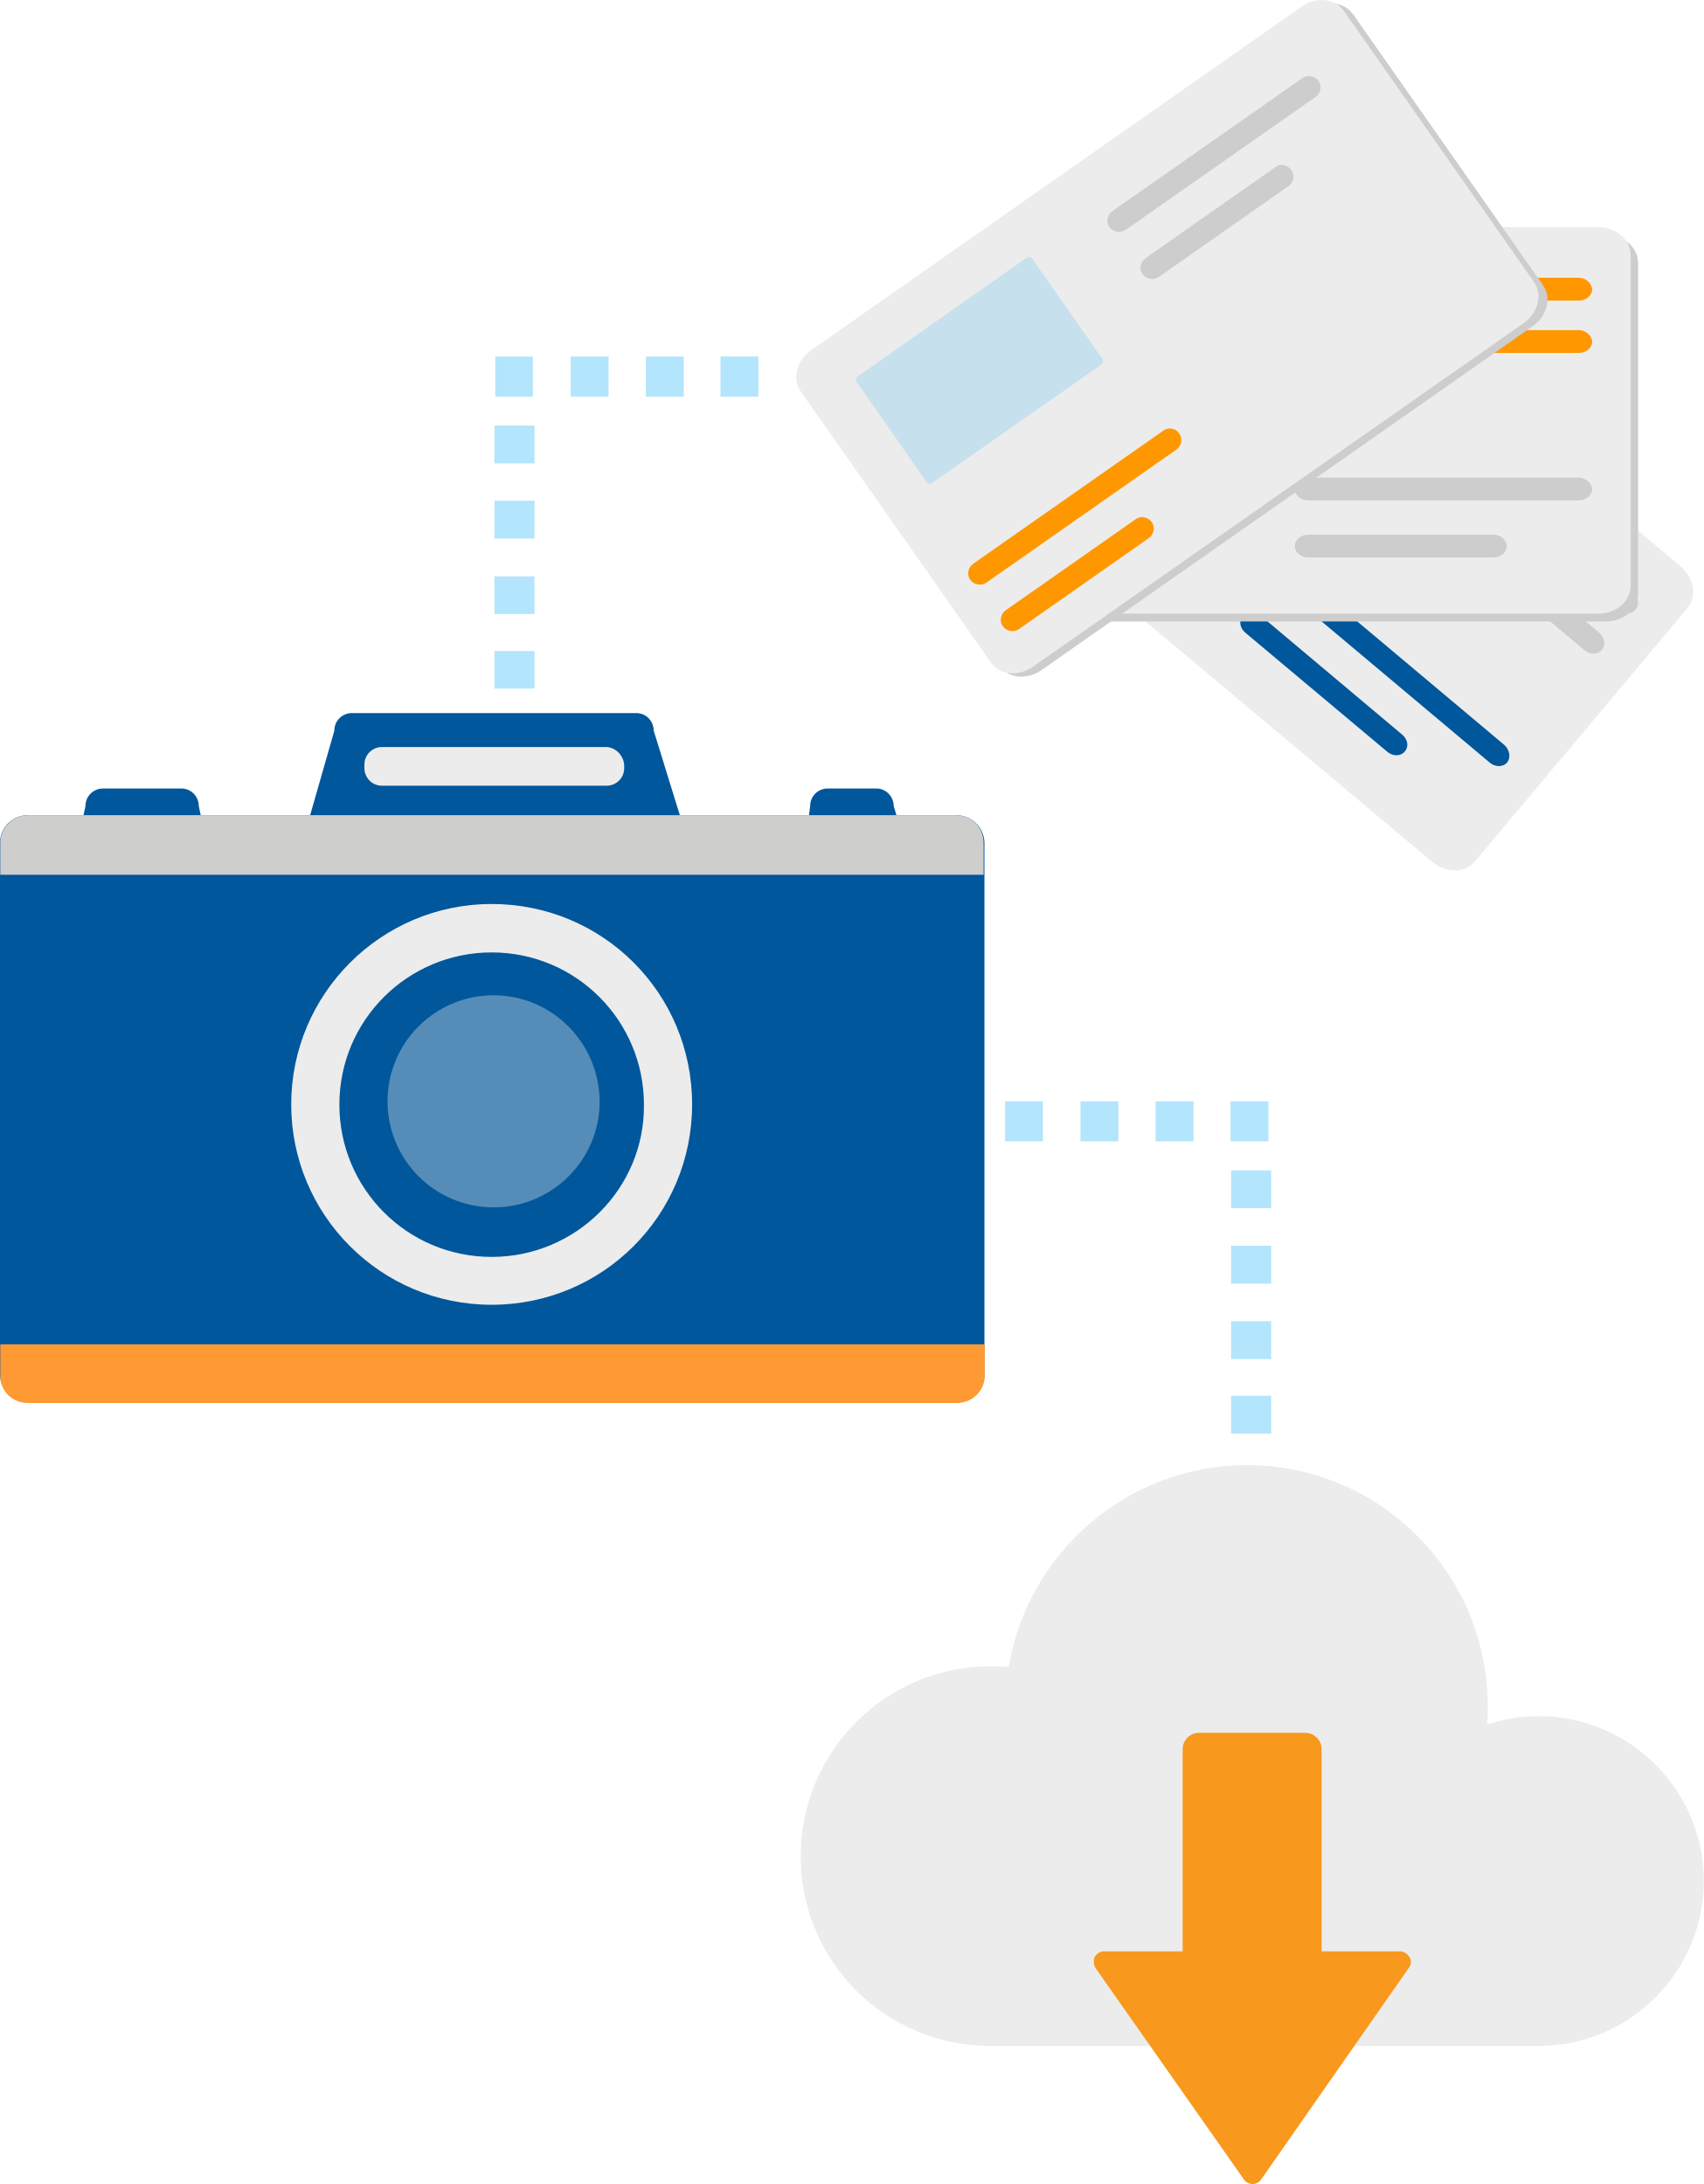
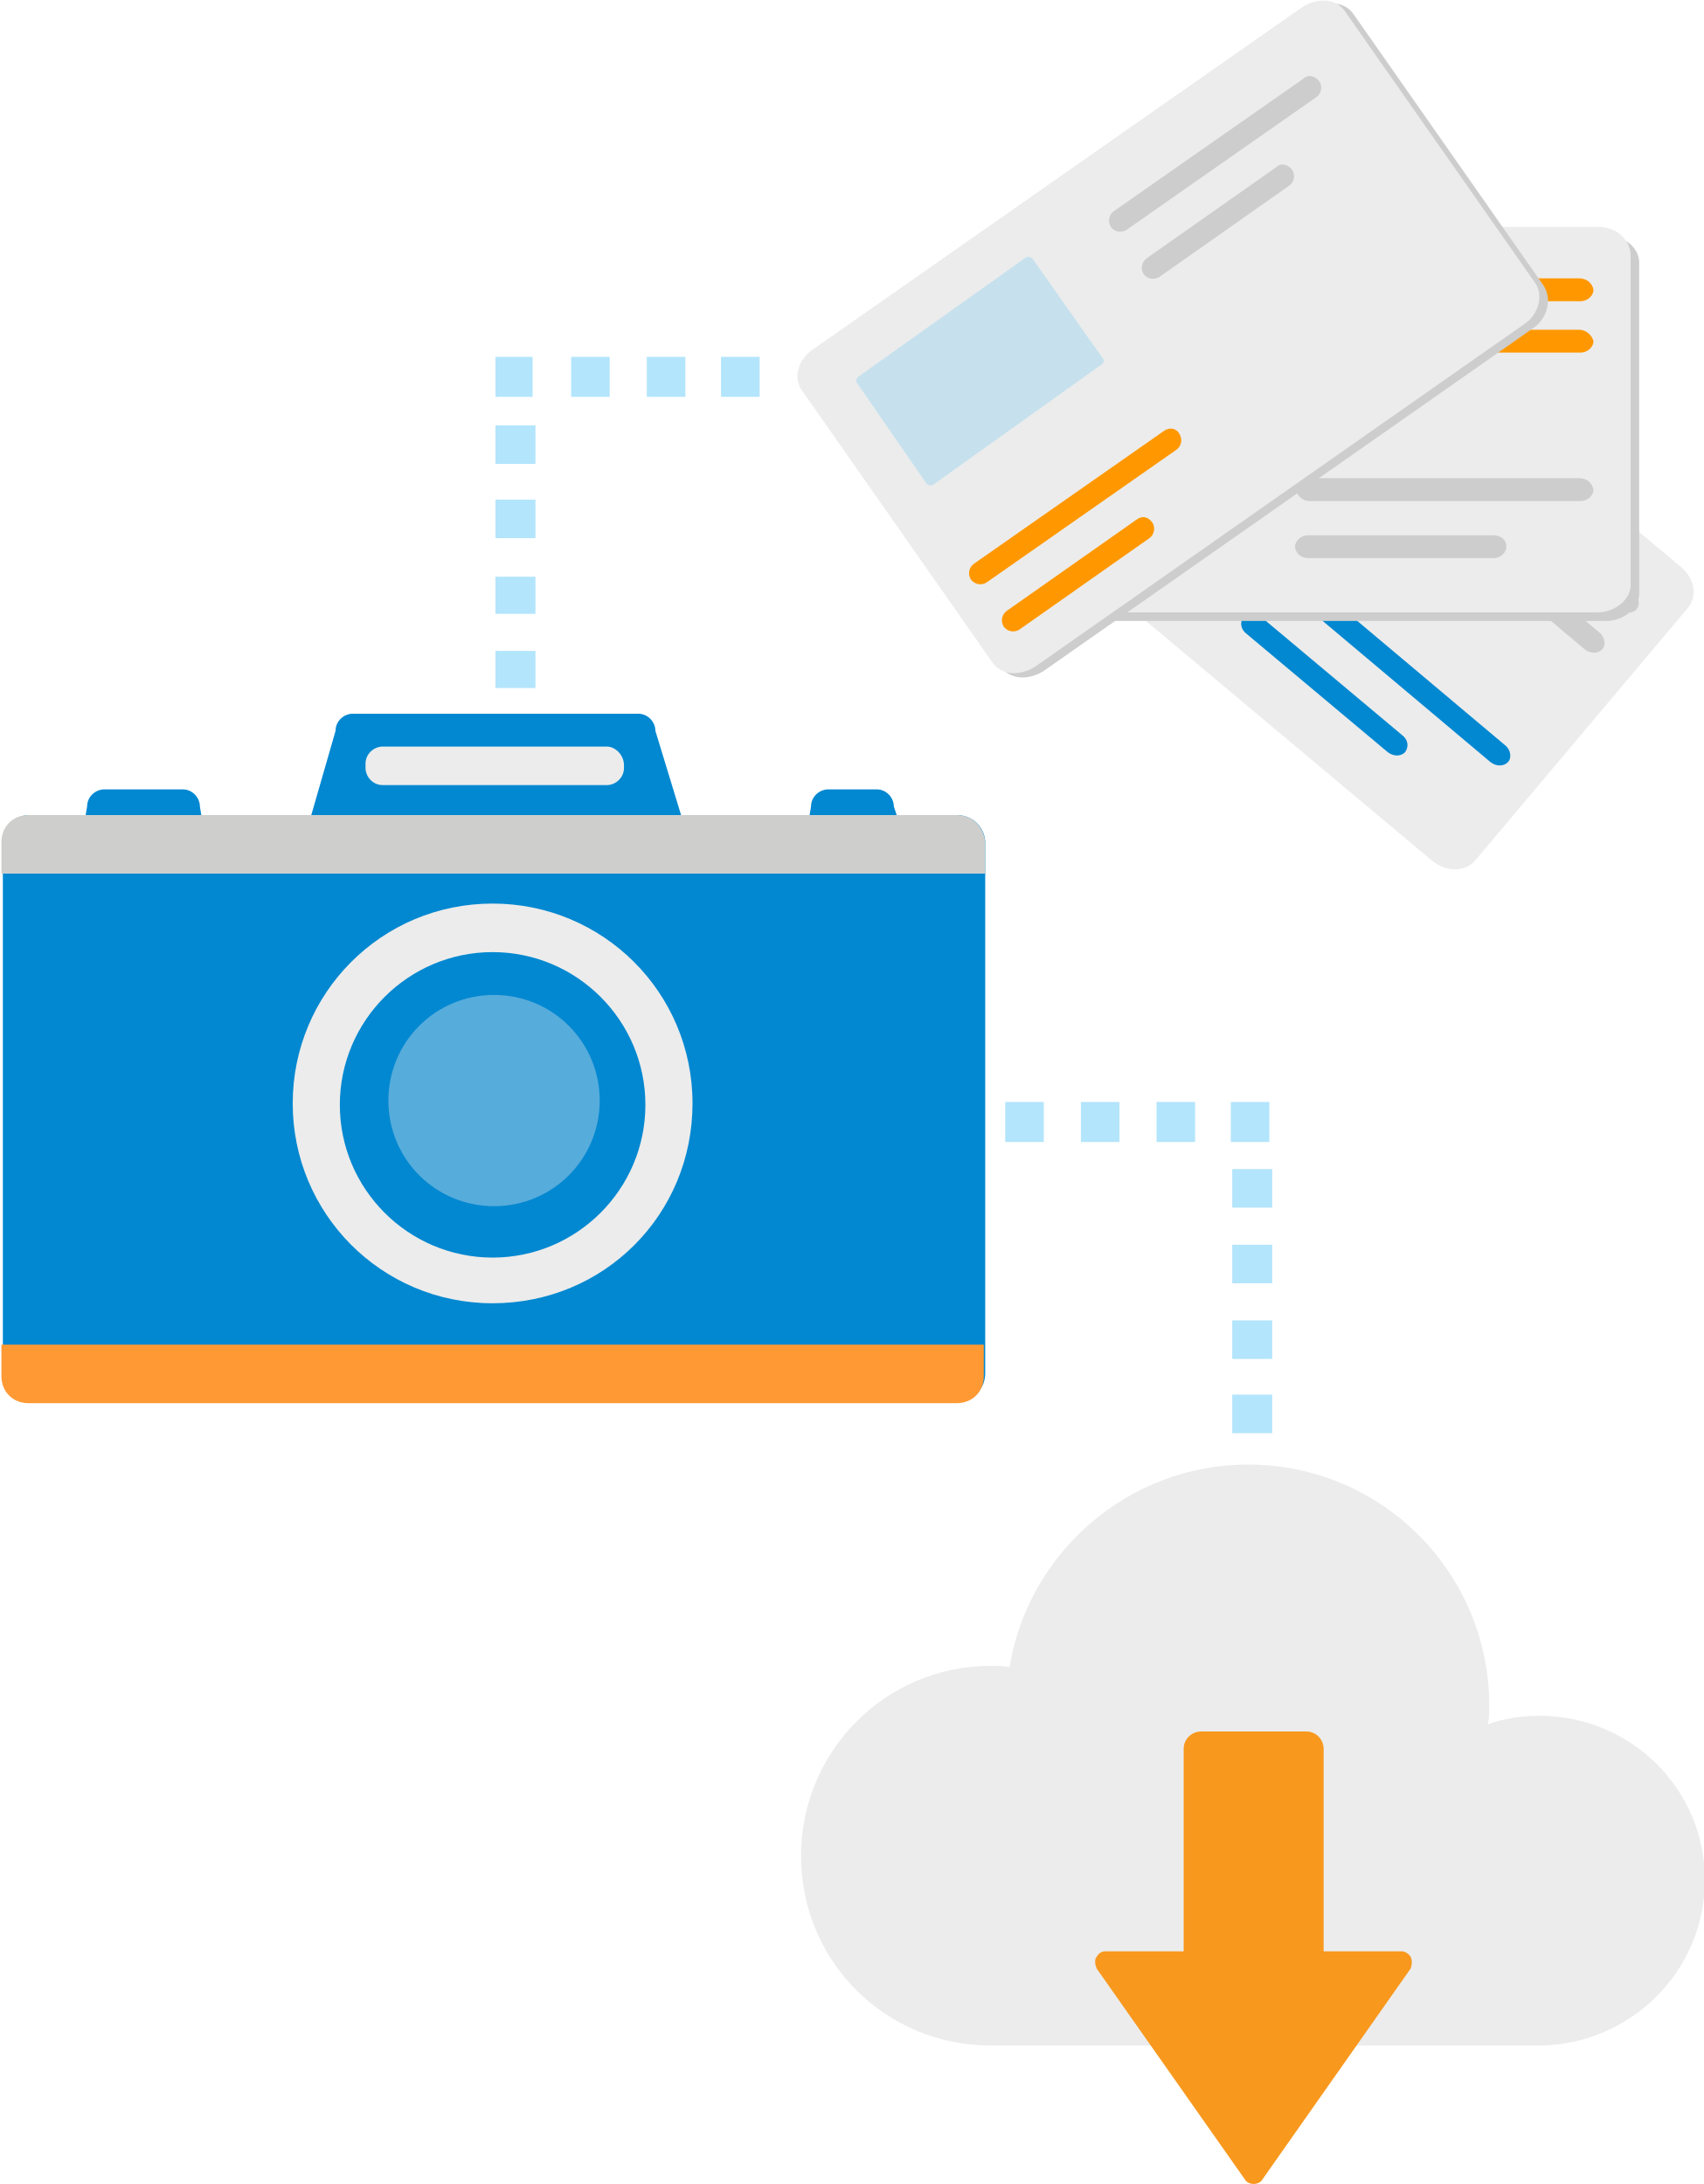
- <svg xmlns="http://www.w3.org/2000/svg" version="1.1" id="Layer_1" x="0px" y="0px" viewBox="-54 47.6 612 784.7" enable-background="new -54 47.6 612 784.7" xml:space="preserve">
+ <svg xmlns="http://www.w3.org/2000/svg" version="1.1" id="Layer_1" x="0px" y="0px" viewBox="16.8 47.6 119.3 153" enable-background="new 16.8 47.6 119.3 153" xml:space="preserve">
  <g>
    <g>
      <g id="Shape_213_6_">
        <g>
-           <path fill="#ECECEC" d="M549.6,251L384.9,112.8c-4.9-4.1-11.8-4-15.3,0.2l-76.4,91.1c-3.5,4.2-2.5,11,2.5,15l164.8,138.2      c4.9,4.1,11.8,4,15.3-0.2l76.4-91.1C555.6,261.9,554.5,255.2,549.6,251z" />
+           <path fill="#ECECEC" d="M134.5,87.3l-32.1-26.9c-1-0.8-2.3-0.8-3,0L84.5,78.1C83.9,78.9,84,80.3,85,81l32.1,26.9      c1,0.8,2.3,0.8,3,0L135,90.2C135.7,89.4,135.5,88.1,134.5,87.3z" />
        </g>
      </g>
      <g id="Shape_58_5_" opacity="0.161">
        <g>
-           <path fill="#00838F" d="M435.1,177l-54.5-45.7c-0.5-0.4-1.6-0.1-2.3,0.7l-44.4,53c-0.7,0.9-0.9,1.9-0.4,2.4l54.5,45.7      c0.5,0.4,1.6,0.2,2.3-0.7l44.4-53C435.6,178.5,435.6,177.5,435.1,177z" />
+           <path fill="#00838F" d="M112.2,72.8l-10.6-8.9c-0.1-0.1-0.3,0-0.4,0.1l-8.7,10.3c-0.1,0.2-0.2,0.4-0.1,0.5l10.6,8.9      c0.1,0.1,0.3,0,0.4-0.1l8.7-10.3C112.3,73.1,112.3,72.9,112.2,72.8z" />
        </g>
      </g>
-       <path fill="#01579B" d="M486.4,315.3L412,252.8c-2-1.7-4.8-1.7-6.3,0.1s-1.1,4.5,1,6.2l74.4,62.5c2,1.7,4.8,1.7,6.3-0.1    C488.7,319.8,488.3,317.1,486.4,315.3 M449.6,311.5l-50.9-42.8c-2-1.7-4.8-1.7-6.3,0.1c-1.5,1.8-1.1,4.5,1,6.2l50.9,42.7    c2,1.7,4.8,1.7,6.3-0.1C452.1,315.9,451.7,313.2,449.6,311.5" />
-       <path fill="#CDCDCD" d="M532.5,260.4l-74.4-62.5c-2-1.7-4.8-1.7-6.3,0.1s-1.1,4.5,1,6.2l74.4,62.5c2,1.7,4.8,1.7,6.3-0.1    S534.5,262,532.5,260.4 M520.4,274.9L446,212.4c-2-1.7-4.8-1.7-6.3,0.1s-1.1,4.5,1,6.2l74.4,62.5c2,1.7,4.8,1.7,6.3-0.1    C522.8,279.4,522.4,276.5,520.4,274.9" />
+       <path fill="#0288D1" d="M122.2,99.8l-14.5-12.2c-0.4-0.3-0.9-0.3-1.2,0c-0.3,0.4-0.2,0.9,0.2,1.2l14.5,12.2c0.4,0.3,0.9,0.3,1.2,0    C122.7,100.7,122.6,100.1,122.2,99.8 M115,99.1l-9.9-8.3c-0.4-0.3-0.9-0.3-1.2,0c-0.3,0.4-0.2,0.9,0.2,1.2l9.9,8.3    c0.4,0.3,0.9,0.3,1.2,0C115.5,99.9,115.4,99.4,115,99.1" />
+       <path fill="#CDCDCD" d="M131.2,89.1l-14.5-12.2c-0.4-0.3-0.9-0.3-1.2,0c-0.3,0.4-0.2,0.9,0.2,1.2l14.5,12.2c0.4,0.3,0.9,0.3,1.2,0    S131.6,89.4,131.2,89.1 M128.8,91.9l-14.5-12.2c-0.4-0.3-0.9-0.3-1.2,0c-0.3,0.4-0.2,0.9,0.2,1.2l14.5,12.2c0.4,0.3,0.9,0.3,1.2,0    C129.3,92.8,129.2,92.2,128.8,91.9" />
    </g>
    <g id="Shape_213_8_">
      <g>
-         <path fill="#CDCDCD" d="M522.7,132h-215c-6.4,0-11.6,4.5-11.6,10v118.9c0,5.5,5.2,10,11.6,10h215.1c6.4,0,11.6-4.5,11.6-10V142     C534.4,136.5,529.2,132,522.7,132z" />
+         <path fill="#CDCDCD" d="M129.3,64.1H87.4c-1.2,0-2.3,0.9-2.3,1.9v23.2c0,1.1,1,1.9,2.3,1.9h41.9c1.2,0,2.3-0.9,2.3-1.9V66     C131.6,64.9,130.5,64.1,129.3,64.1z" />
      </g>
    </g>
    <g id="Shape_213">
      <g>
-         <path fill="#ECECEC" d="M520,129.2H305c-6.4,0-11.6,4.5-11.6,10v118.9c0,5.5,5.2,10,11.6,10h215.1c6.4,0,11.6-4.5,11.6-10V139.2     C531.7,133.7,526.5,129.2,520,129.2z" />
+         <path fill="#ECECEC" d="M128.8,63.5H86.8c-1.2,0-2.3,0.9-2.3,1.9v23.2c0,1.1,1,1.9,2.3,1.9h41.9c1.2,0,2.3-0.9,2.3-1.9V65.5     C131,64.4,130,63.5,128.8,63.5z" />
      </g>
    </g>
    <g id="Shape_58_1_" opacity="0.161">
      <g>
-         <path d="M384.8,146.1h-71.2c-0.7,0-1.2,0.9-1.2,2v69.1c0,1.1,0.6,2,1.2,2h71.2c0.7,0,1.3-0.9,1.3-2v-69.1     C386.1,147.1,385.5,146.1,384.8,146.1z" />
+         <path d="M102.4,66.8H88.5c-0.1,0-0.2,0.2-0.2,0.4v13.5c0,0.2,0.1,0.4,0.2,0.4h13.9c0.1,0,0.3-0.2,0.3-0.4V67.2     C102.6,67,102.5,66.8,102.4,66.8z" />
      </g>
    </g>
-     <path fill="#CDCDCD" d="M513,219.2h-97.1c-2.6,0-4.8,1.8-4.8,4.1s2.1,4.1,4.8,4.1h97.2c2.6,0,4.8-1.8,4.8-4.1   C517.6,221,515.6,219.2,513,219.2 M482.4,239.7h-66.5c-2.6,0-4.8,1.8-4.8,4.1s2.1,4.1,4.8,4.1h66.5c2.6,0,4.8-1.8,4.8-4.1   C487.1,241.5,485,239.7,482.4,239.7" />
-     <path fill="#FF9800" d="M513,147.4h-97.1c-2.6,0-4.8,1.8-4.8,4.1s2.1,4.1,4.8,4.1h97.2c2.6,0,4.8-1.8,4.8-4.1   C517.6,149.2,515.6,147.4,513,147.4 M513,166.2h-97.1c-2.6,0-4.8,1.8-4.8,4.1s2.1,4.1,4.8,4.1h97.2c2.6,0,4.8-1.8,4.8-4.1   C517.7,168.1,515.6,166.2,513,166.2" />
+     <path fill="#CDCDCD" d="M127.4,81.1h-18.9c-0.5,0-0.9,0.4-0.9,0.8c0,0.4,0.4,0.8,0.9,0.8h19c0.5,0,0.9-0.4,0.9-0.8   C128.3,81.4,127.9,81.1,127.4,81.1 M121.4,85.1h-13c-0.5,0-0.9,0.4-0.9,0.8c0,0.4,0.4,0.8,0.9,0.8h13c0.5,0,0.9-0.4,0.9-0.8   C122.3,85.4,121.9,85.1,121.4,85.1" />
+     <path fill="#FF9800" d="M127.4,67.1h-18.9c-0.5,0-0.9,0.4-0.9,0.8c0,0.4,0.4,0.8,0.9,0.8h19c0.5,0,0.9-0.4,0.9-0.8   C128.3,67.4,127.9,67.1,127.4,67.1 M127.4,70.7h-18.9c-0.5,0-0.9,0.4-0.9,0.8c0,0.4,0.4,0.8,0.9,0.8h19c0.5,0,0.9-0.4,0.9-0.8   C128.3,71.1,127.9,70.7,127.4,70.7" />
    <g id="Shape_213_4_">
      <g>
-         <path fill="#CDCDCD" d="M500.2,150L432,52.7c-3.2-4.5-10-5.2-15.2-1.5L240.5,174.6c-5.3,3.7-7,10.4-3.8,14.8l68.3,97.4     c3.2,4.6,10,5.2,15.2,1.5l176.2-123.4C501.7,161.3,503.4,154.6,500.2,150z" />
+         <path fill="#CDCDCD" d="M124.9,67.6l-13.3-19c-0.6-0.9-1.9-1-3-0.3L74.3,72.4c-1,0.7-1.4,2-0.7,2.9l13.3,19c0.6,0.9,1.9,1,3,0.3     l34.4-24.1C125.2,69.8,125.5,68.5,124.9,67.6z" />
      </g>
    </g>
    <g id="Shape_213_2_">
      <g>
-         <path fill="#ECECEC" d="M497,148.9l-68.3-97.4c-3.2-4.5-10-5.2-15.2-1.5L237.4,173.4c-5.3,3.7-7,10.4-3.8,14.8l68.3,97.4     c3.2,4.6,10,5.2,15.2,1.5l176.2-123.4C498.5,160.1,500.1,153.4,497,148.9z" />
+         <path fill="#ECECEC" d="M124.3,67.4l-13.3-19c-0.6-0.9-1.9-1-3-0.3L73.7,72.1c-1,0.7-1.4,2-0.7,2.9l13.3,19c0.6,0.9,1.9,1,3,0.3     l34.4-24.1C124.6,69.5,124.9,68.2,124.3,67.4z" />
      </g>
    </g>
    <g id="Shape_58_3_" opacity="0.161">
      <g>
-         <path fill="#03A9F4" d="M342.1,176.7l-25.4-36.3c-0.4-0.6-1.2-0.7-1.8-0.3L254,182.9c-0.6,0.4-0.8,1.2-0.4,1.8l25.3,36.2     c0.4,0.6,1.2,0.7,1.8,0.3l60.9-42.6C342.3,178.1,342.4,177.2,342.1,176.7z" />
+         <path fill="#03A9F4" d="M94.1,72.8l-5-7.1c-0.1-0.1-0.2-0.1-0.4-0.1L76.9,74c-0.1,0.1-0.2,0.2-0.1,0.4l4.9,7.1     c0.1,0.1,0.2,0.1,0.4,0.1L94,73.1C94.1,73,94.1,72.9,94.1,72.8z" />
      </g>
    </g>
-     <path fill="#FF9800" d="M363.9,202.3l-68.4,47.9c-1.8,1.3-2.3,3.9-1,5.7s3.9,2.3,5.7,1.1l68.4-47.9c1.8-1.3,2.3-3.9,1-5.7   C368.3,201.4,365.7,201,363.9,202.3 M354,234.1l-46.8,32.8c-1.8,1.3-2.3,3.9-1,5.7c1.3,1.8,3.9,2.3,5.7,1.1l46.8-32.8   c1.8-1.3,2.3-3.9,1-5.7C358.4,233.4,355.9,232.8,354,234.1" />
-     <path fill="#CDCDCD" d="M413.9,75.6l-68.4,47.9c-1.8,1.3-2.3,3.9-1,5.7c1.3,1.8,3.9,2.3,5.7,1.1l68.4-47.9c1.8-1.3,2.3-3.9,1-5.7   C418.3,74.9,415.8,74.4,413.9,75.6 M404.2,107.6l-46.8,32.8c-1.8,1.3-2.3,3.9-1,5.7s3.9,2.3,5.7,1.1l46.8-32.8   c1.8-1.3,2.3-3.9,1-5.7C408.5,106.8,405.9,106.3,404.2,107.6" />
+     <path fill="#FF9800" d="M98.3,77.8L85,87.1c-0.4,0.3-0.4,0.8-0.2,1.1c0.3,0.4,0.8,0.4,1.1,0.2l13.3-9.3c0.4-0.3,0.4-0.8,0.2-1.1   C99.2,77.6,98.7,77.5,98.3,77.8 M96.4,84l-9.1,6.4c-0.4,0.3-0.4,0.8-0.2,1.1c0.3,0.4,0.8,0.4,1.1,0.2l9.1-6.4   c0.4-0.3,0.4-0.8,0.2-1.1C97.2,83.8,96.8,83.7,96.4,84" />
+     <path fill="#CDCDCD" d="M108.1,53.1l-13.3,9.3c-0.4,0.3-0.4,0.8-0.2,1.1c0.3,0.4,0.8,0.4,1.1,0.2l13.3-9.3c0.4-0.3,0.4-0.8,0.2-1.1   C108.9,52.9,108.4,52.8,108.1,53.1 M106.2,59.3l-9.1,6.4c-0.4,0.3-0.4,0.8-0.2,1.1c0.3,0.4,0.8,0.4,1.1,0.2l9.1-6.4   c0.4-0.3,0.4-0.8,0.2-1.1C107,59.1,106.5,59,106.2,59.3" />
  </g>
  <g>
    <g>
      <g id="Shape_106">
        <g>
-           <path fill="#01579B" d="M289.4,340.5H268l-1-3.3c0-3.3-2.6-6.3-6.3-6.3h-17.4c-3.3,0-6.3,2.6-6.3,6.3l-0.4,3.3h-46.4l-9.4-30.4      c0-3.3-2.6-6.3-6.3-6.3H72.4c-3.3,0-6.3,2.6-6.3,6.3l-8.7,30.4H18.1l-0.7-3.3c0-3.3-2.6-6.3-6.3-6.3H-17c-3.3,0-6.3,2.6-6.3,6.3      l-0.7,3.3h-20c-5.4,0-10,4.3-10,10v190.8c0,5.4,4.3,10,10,10h333.6c5.4,0,10-4.3,10-10V350.1      C299.3,344.7,294.9,340.5,289.4,340.5z" />
+           <path fill="#0288D1" d="M83.8,104.7h-4.2l-0.2-0.6c0-0.6-0.5-1.2-1.2-1.2h-3.4c-0.6,0-1.2,0.5-1.2,1.2l-0.1,0.6h-9l-1.8-5.9      c0-0.6-0.5-1.2-1.2-1.2H41.5c-0.6,0-1.2,0.5-1.2,1.2l-1.7,5.9h-7.7l-0.1-0.6c0-0.6-0.5-1.2-1.2-1.2h-5.5c-0.6,0-1.2,0.5-1.2,1.2      l-0.1,0.6h-3.9c-1.1,0-1.9,0.8-1.9,1.9v37.2c0,1.1,0.8,1.9,1.9,1.9h65c1.1,0,1.9-0.8,1.9-1.9v-37.3      C85.7,105.5,84.9,104.7,83.8,104.7z" />
        </g>
      </g>
    </g>
    <g id="Shape_106_copy">
      <g>
-         <path fill="#CECECD" d="M289.4,340.5H-43.9c-5.4,0-10,4.3-10,10v11.4h353.2v-11.4C299.3,344.7,294.9,340.5,289.4,340.5z" />
+         <path fill="#CECECD" d="M83.8,104.7h-65c-1.1,0-1.9,0.8-1.9,1.9v2.2h68.9v-2.2C85.7,105.5,84.9,104.7,83.8,104.7z" />
      </g>
    </g>
    <g id="Shape_106_copy_2">
      <g>
-         <path fill="#FF9933" d="M-53.9,530.6V542c0,5.4,4.3,9.7,10,9.7h333.6c5.4,0,10-4.3,10-9.7v-11.4H-53.9z" />
+         <path fill="#FF9933" d="M16.9,141.8v2.2c0,1.1,0.8,1.9,1.9,1.9h65c1.1,0,1.9-0.8,1.9-1.9v-2.2H16.9z" />
      </g>
    </g>
    <g id="Shape_62_copy_4">
      <g>
-         <path fill="#ECECEC" d="M122.6,372.4c-39.8,0-72,32.4-72,72s32,72,72,72c39.8,0,72-32,72-72S162.5,372.4,122.6,372.4z      M122.6,499.2c-30.4,0-54.7-24.6-54.7-54.7c0-30.4,24.6-54.7,54.7-54.7c30.4,0,54.7,24.6,54.7,54.7     C177.6,474.6,152.9,499.2,122.6,499.2z" />
+         <path fill="#ECECEC" d="M51.3,110.9c-7.8,0-14,6.3-14,14s6.2,14,14,14c7.8,0,14-6.2,14-14S59,110.9,51.3,110.9z M51.3,135.7     c-5.9,0-10.7-4.8-10.7-10.7c0-5.9,4.8-10.7,10.7-10.7c5.9,0,10.7,4.8,10.7,10.7C62,130.9,57.2,135.7,51.3,135.7z" />
      </g>
    </g>
    <g id="Shape_111" opacity="0.361">
      <g>
-         <path fill="#ECECEC" d="M123.3,405.2c-21,0-38.1,17-38.1,38.1c0,21,17,38.1,38.1,38.1c21,0,38.1-17,38.1-38.1     C161.2,422.2,144.2,405.2,123.3,405.2z" />
+         <path fill="#ECECEC" d="M51.4,117.3c-4.1,0-7.4,3.3-7.4,7.4c0,4.1,3.3,7.4,7.4,7.4c4.1,0,7.4-3.3,7.4-7.4     C58.8,120.6,55.5,117.3,51.4,117.3z" />
      </g>
    </g>
    <g id="Shape_110">
      <g>
-         <path fill="#ECECEC" d="M163.6,316H83.2c-3.3,0-6.3,2.6-6.3,6.3v1.3c0,3.3,2.6,6.3,6.3,6.3h80.7c3.3,0,6.3-2.6,6.3-6.3v-1.2     C169.9,318.8,166.9,316,163.6,316z" />
+         <path fill="#ECECEC" d="M59.3,99.9H43.6c-0.6,0-1.2,0.5-1.2,1.2v0.3c0,0.6,0.5,1.2,1.2,1.2h15.7c0.6,0,1.2-0.5,1.2-1.2v-0.2     C60.5,100.5,59.9,99.9,59.3,99.9z" />
      </g>
    </g>
  </g>
  <g>
-     <path fill="#ECECEC" d="M498.7,664.2c-6.5,0-12.8,1.1-18.6,3c0.3-2.1,0.3-4.1,0.3-6.5c0-47.8-38.7-86.7-86.5-86.7   c-43,0-78.8,31.6-85.6,72.6c-2.1-0.3-4.4-0.3-6.5-0.3c-37.8,0-68.2,30.7-68.2,68.2c0,37.8,30.4,68.2,68.2,68.2c0.9,0,1.8,0,2.6,0   l0,0h194.8l0,0c32.5-0.3,58.8-26.8,58.8-59.3S531.4,664.2,498.7,664.2" />
-     <path fill="#F8981D" d="M452.3,750.8c-0.6-1.1-2.1-2.1-3.3-2.1h-28.3v-72.6c0-3.3-2.6-5.9-5.9-5.9h-38.1c-3.3,0-5.9,2.6-5.9,5.9   v72.6h-28.3c-1.5,0-2.6,0.9-3.3,2.1c-0.3,0.6-0.3,1.1-0.3,1.8c0,0.9,0.3,1.5,0.6,2.1l53.4,76.1c0.6,0.9,1.8,1.5,3,1.5   s2.4-0.6,3-1.5l53.1-76.1C453,753.4,453,751.9,452.3,750.8" />
+     <path fill="#ECECEC" d="M124.6,167.8c-1.3,0-2.5,0.2-3.6,0.6c0.1-0.4,0.1-0.8,0.1-1.3c0-9.3-7.5-16.9-16.9-16.9   c-8.4,0-15.4,6.2-16.7,14.2c-0.4-0.1-0.9-0.1-1.3-0.1c-7.4,0-13.3,6-13.3,13.3c0,7.4,5.9,13.3,13.3,13.3c0.2,0,0.4,0,0.5,0l0,0h38   l0,0c6.3-0.1,11.5-5.2,11.5-11.6S131,167.8,124.6,167.8" />
+     <path fill="#F8981D" d="M115.6,184.7c-0.1-0.2-0.4-0.4-0.6-0.4h-5.5v-14.2c0-0.6-0.5-1.2-1.2-1.2h-7.4c-0.6,0-1.2,0.5-1.2,1.2v14.2   h-5.5c-0.3,0-0.5,0.2-0.6,0.4c-0.1,0.1-0.1,0.2-0.1,0.4c0,0.2,0.1,0.3,0.1,0.4l10.4,14.8c0.1,0.2,0.4,0.3,0.6,0.3s0.5-0.1,0.6-0.3   l10.4-14.8C115.7,185.2,115.7,184.9,115.6,184.7" />
  </g>
  <g>
    <g>
-       <path fill="#B3E5FC" d="M123.9,190.1v-14.4h13.5v14.4H123.9z M151,190.1v-14.4h13.6v14.4H151z M178,190.1v-14.4h13.6v14.4H178z     M204.8,190.1v-14.4h13.6v14.4H204.8z" />
+       <path fill="#B3E5FC" d="M51.5,75.4v-2.8h2.6v2.8H51.5z M56.8,75.4v-2.8h2.7v2.8H56.8z M62.1,75.4v-2.8h2.7v2.8H62.1z M67.3,75.4    v-2.8h2.7v2.8H67.3z" />
    </g>
    <g>
-       <path fill="#B3E5FC" d="M138,295h-14.4v-13.5H138V295z M138,268.2h-14.4v-13.5H138V268.2z M138,241.1h-14.4v-13.6H138V241.1z     M138,214.1h-14.4v-13.6H138V214.1z" />
+       <path fill="#B3E5FC" d="M54.3,95.8h-2.8v-2.6h2.8V95.8z M54.3,90.6h-2.8V88h2.8V90.6z M54.3,85.3h-2.8v-2.7h2.8V85.3z M54.3,80.1    h-2.8v-2.7h2.8V80.1z" />
    </g>
  </g>
  <g>
-     <path fill="#B3E5FC" d="M307,457.7v-14.4h13.6v14.4H307z M334.1,457.7v-14.4h13.6v14.4H334.1z M361.1,457.7v-14.4h13.6v14.4H361.1z    M388,457.7v-14.4h13.6v14.4H388z" />
+     <path fill="#B3E5FC" d="M87.2,127.6v-2.8h2.7v2.8H87.2z M92.5,127.6v-2.8h2.7v2.8H92.5z M97.8,127.6v-2.8h2.7v2.8H97.8z M103,127.6   v-2.8h2.7v2.8H103z" />
  </g>
  <g>
-     <path fill="#B3E5FC" d="M402.6,562.7h-14.4v-13.6h14.4V562.7z M402.6,535.9h-14.4v-13.6h14.4V535.9z M402.6,508.8h-14.4v-13.6h14.4   V508.8z M402.6,481.7h-14.4v-13.6h14.4V481.7z" />
+     <path fill="#B3E5FC" d="M105.9,148h-2.8v-2.7h2.8V148z M105.9,142.8h-2.8v-2.7h2.8V142.8z M105.9,137.5h-2.8v-2.7h2.8V137.5z    M105.9,132.2h-2.8v-2.7h2.8V132.2z" />
  </g>
</svg>
